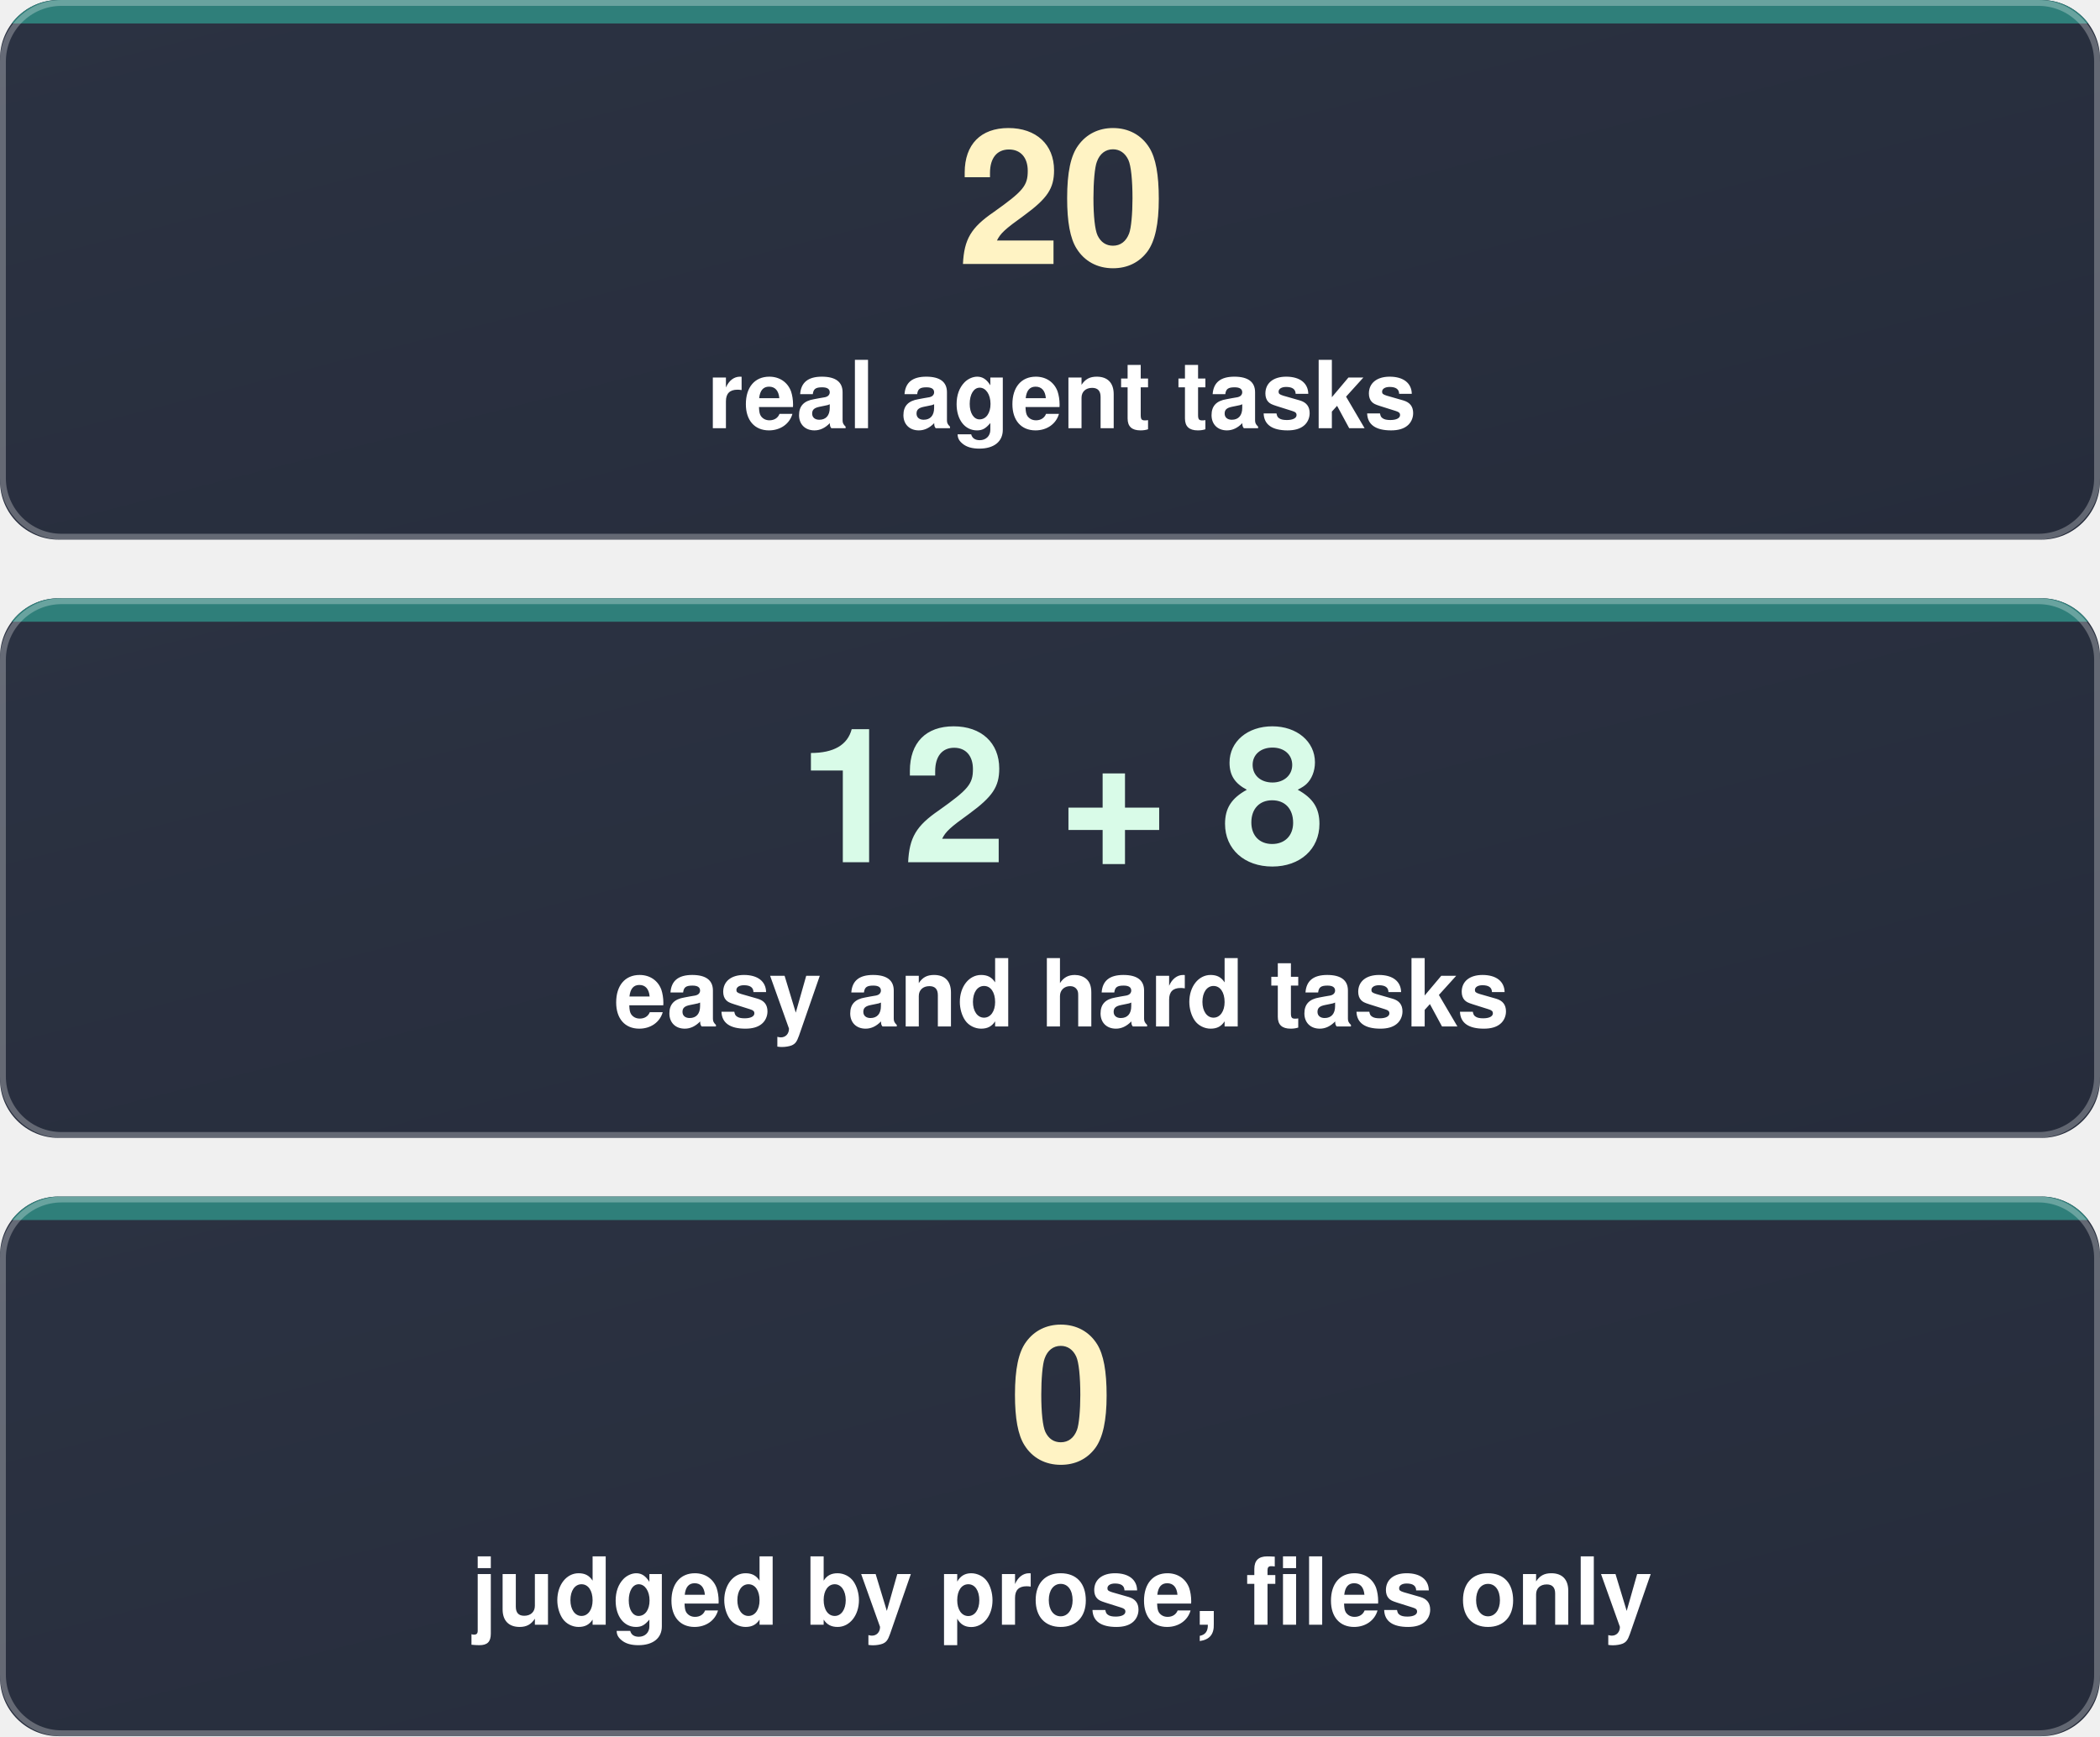
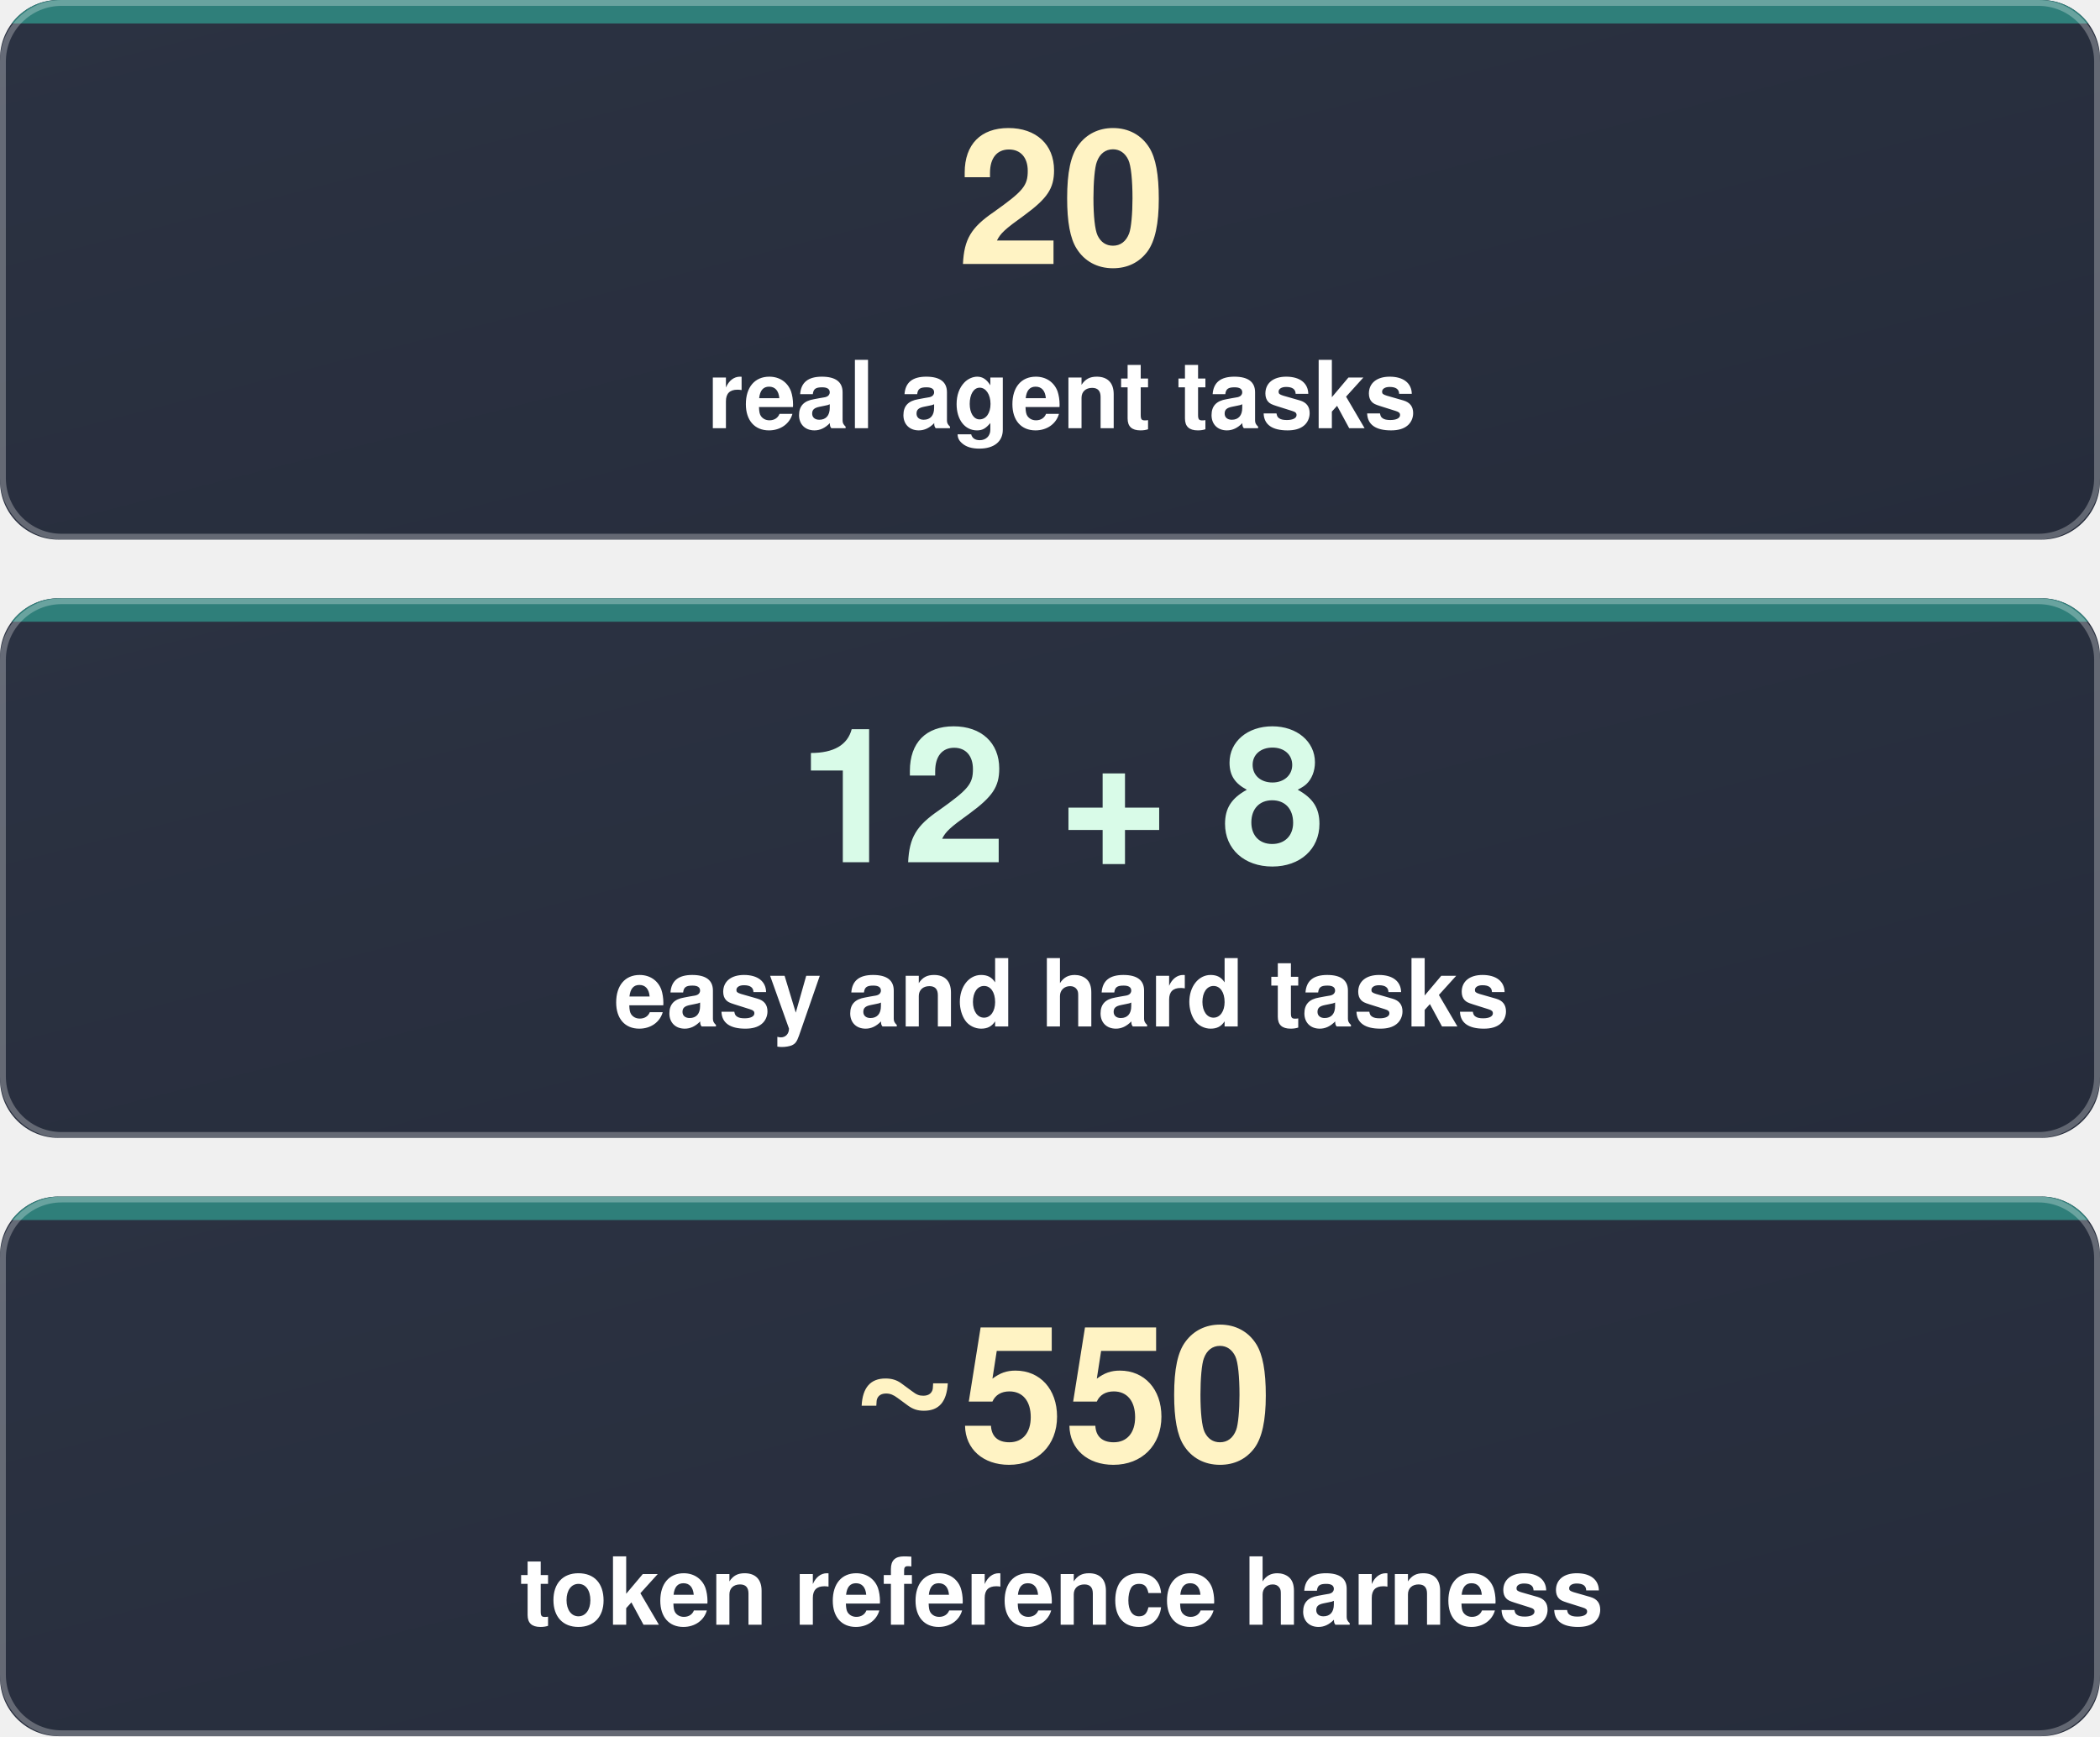
- <svg xmlns="http://www.w3.org/2000/svg" width="358" height="296" viewBox="0 0 358 296" role="img" aria-label="20 real agent tasks. 12 + 8 easy and hard tasks. 0 judged by prose, files only.">
+ <svg xmlns="http://www.w3.org/2000/svg" width="358" height="296" viewBox="0 0 358 296" role="img" aria-label="20 real agent tasks. 12 + 8 easy and hard tasks. ~550 token reference harness.">
  <defs>
    <linearGradient id="g" x1="0" y1="0" x2="1" y2="1">
      <stop offset="0" stop-color="#2f7f7a" />
      <stop offset="1" stop-color="#3f6f8a" />
    </linearGradient>
    <linearGradient id="n" x1="0" y1="0" x2="1" y2="1">
      <stop offset="0" stop-color="#2b3242" />
      <stop offset="1" stop-color="#262c3b" />
    </linearGradient>
  </defs>
  <g font-family="-apple-system,BlinkMacSystemFont,'Segoe UI',Helvetica,Arial,sans-serif" text-rendering="geometricPrecision">
    <g transform="translate(0.0,0)">
      <clipPath id="c0_0">
        <rect width="358.0" height="92" rx="10" />
      </clipPath>
      <rect width="358.0" height="92" rx="10" fill="url(#n)" />
      <rect width="358.0" height="4" fill="#2f7f7a" clip-path="url(#c0_0)" />
      <rect x=".5" y=".5" width="357.0" height="91" rx="10" fill="none" stroke="rgba(255,255,255,.28)" />
      <text x="181" text-anchor="middle" y="45" font-size="32" font-weight="800" fill="#fff3c4">20</text>
      <text x="181" text-anchor="middle" y="73" font-size="16" font-weight="600" fill="#ffffff">real agent tasks</text>
    </g>
    <g transform="translate(0.0,102)">
      <clipPath id="c1_0">
        <rect width="358.0" height="92" rx="10" />
      </clipPath>
      <rect width="358.0" height="92" rx="10" fill="url(#n)" />
      <rect width="358.0" height="4" fill="#2f7f7a" clip-path="url(#c1_0)" />
      <rect x=".5" y=".5" width="357.0" height="91" rx="10" fill="none" stroke="rgba(255,255,255,.28)" />
      <text x="181" text-anchor="middle" y="45" font-size="32" font-weight="800" fill="#d9fbe8">12 + 8</text>
      <text x="181" text-anchor="middle" y="73" font-size="16" font-weight="600" fill="#ffffff">easy and hard tasks</text>
    </g>
    <g transform="translate(0.0,204)">
      <clipPath id="c2_0">
        <rect width="358.0" height="92" rx="10" />
      </clipPath>
      <rect width="358.0" height="92" rx="10" fill="url(#n)" />
      <rect width="358.0" height="4" fill="#2f7f7a" clip-path="url(#c2_0)" />
      <rect x=".5" y=".5" width="357.0" height="91" rx="10" fill="none" stroke="rgba(255,255,255,.28)" />
-       <text x="181" text-anchor="middle" y="45" font-size="32" font-weight="800" fill="#fff3c4">0</text>
-       <text x="181" text-anchor="middle" y="73" font-size="16" font-weight="600" fill="#ffffff">judged by prose, files only</text>
+       <text x="181" text-anchor="middle" y="45" font-size="32" font-weight="800" fill="#fff3c4">~550</text>
+       <text x="181" text-anchor="middle" y="73" font-size="16" font-weight="600" fill="#ffffff">token reference harness</text>
    </g>
  </g>
</svg>
